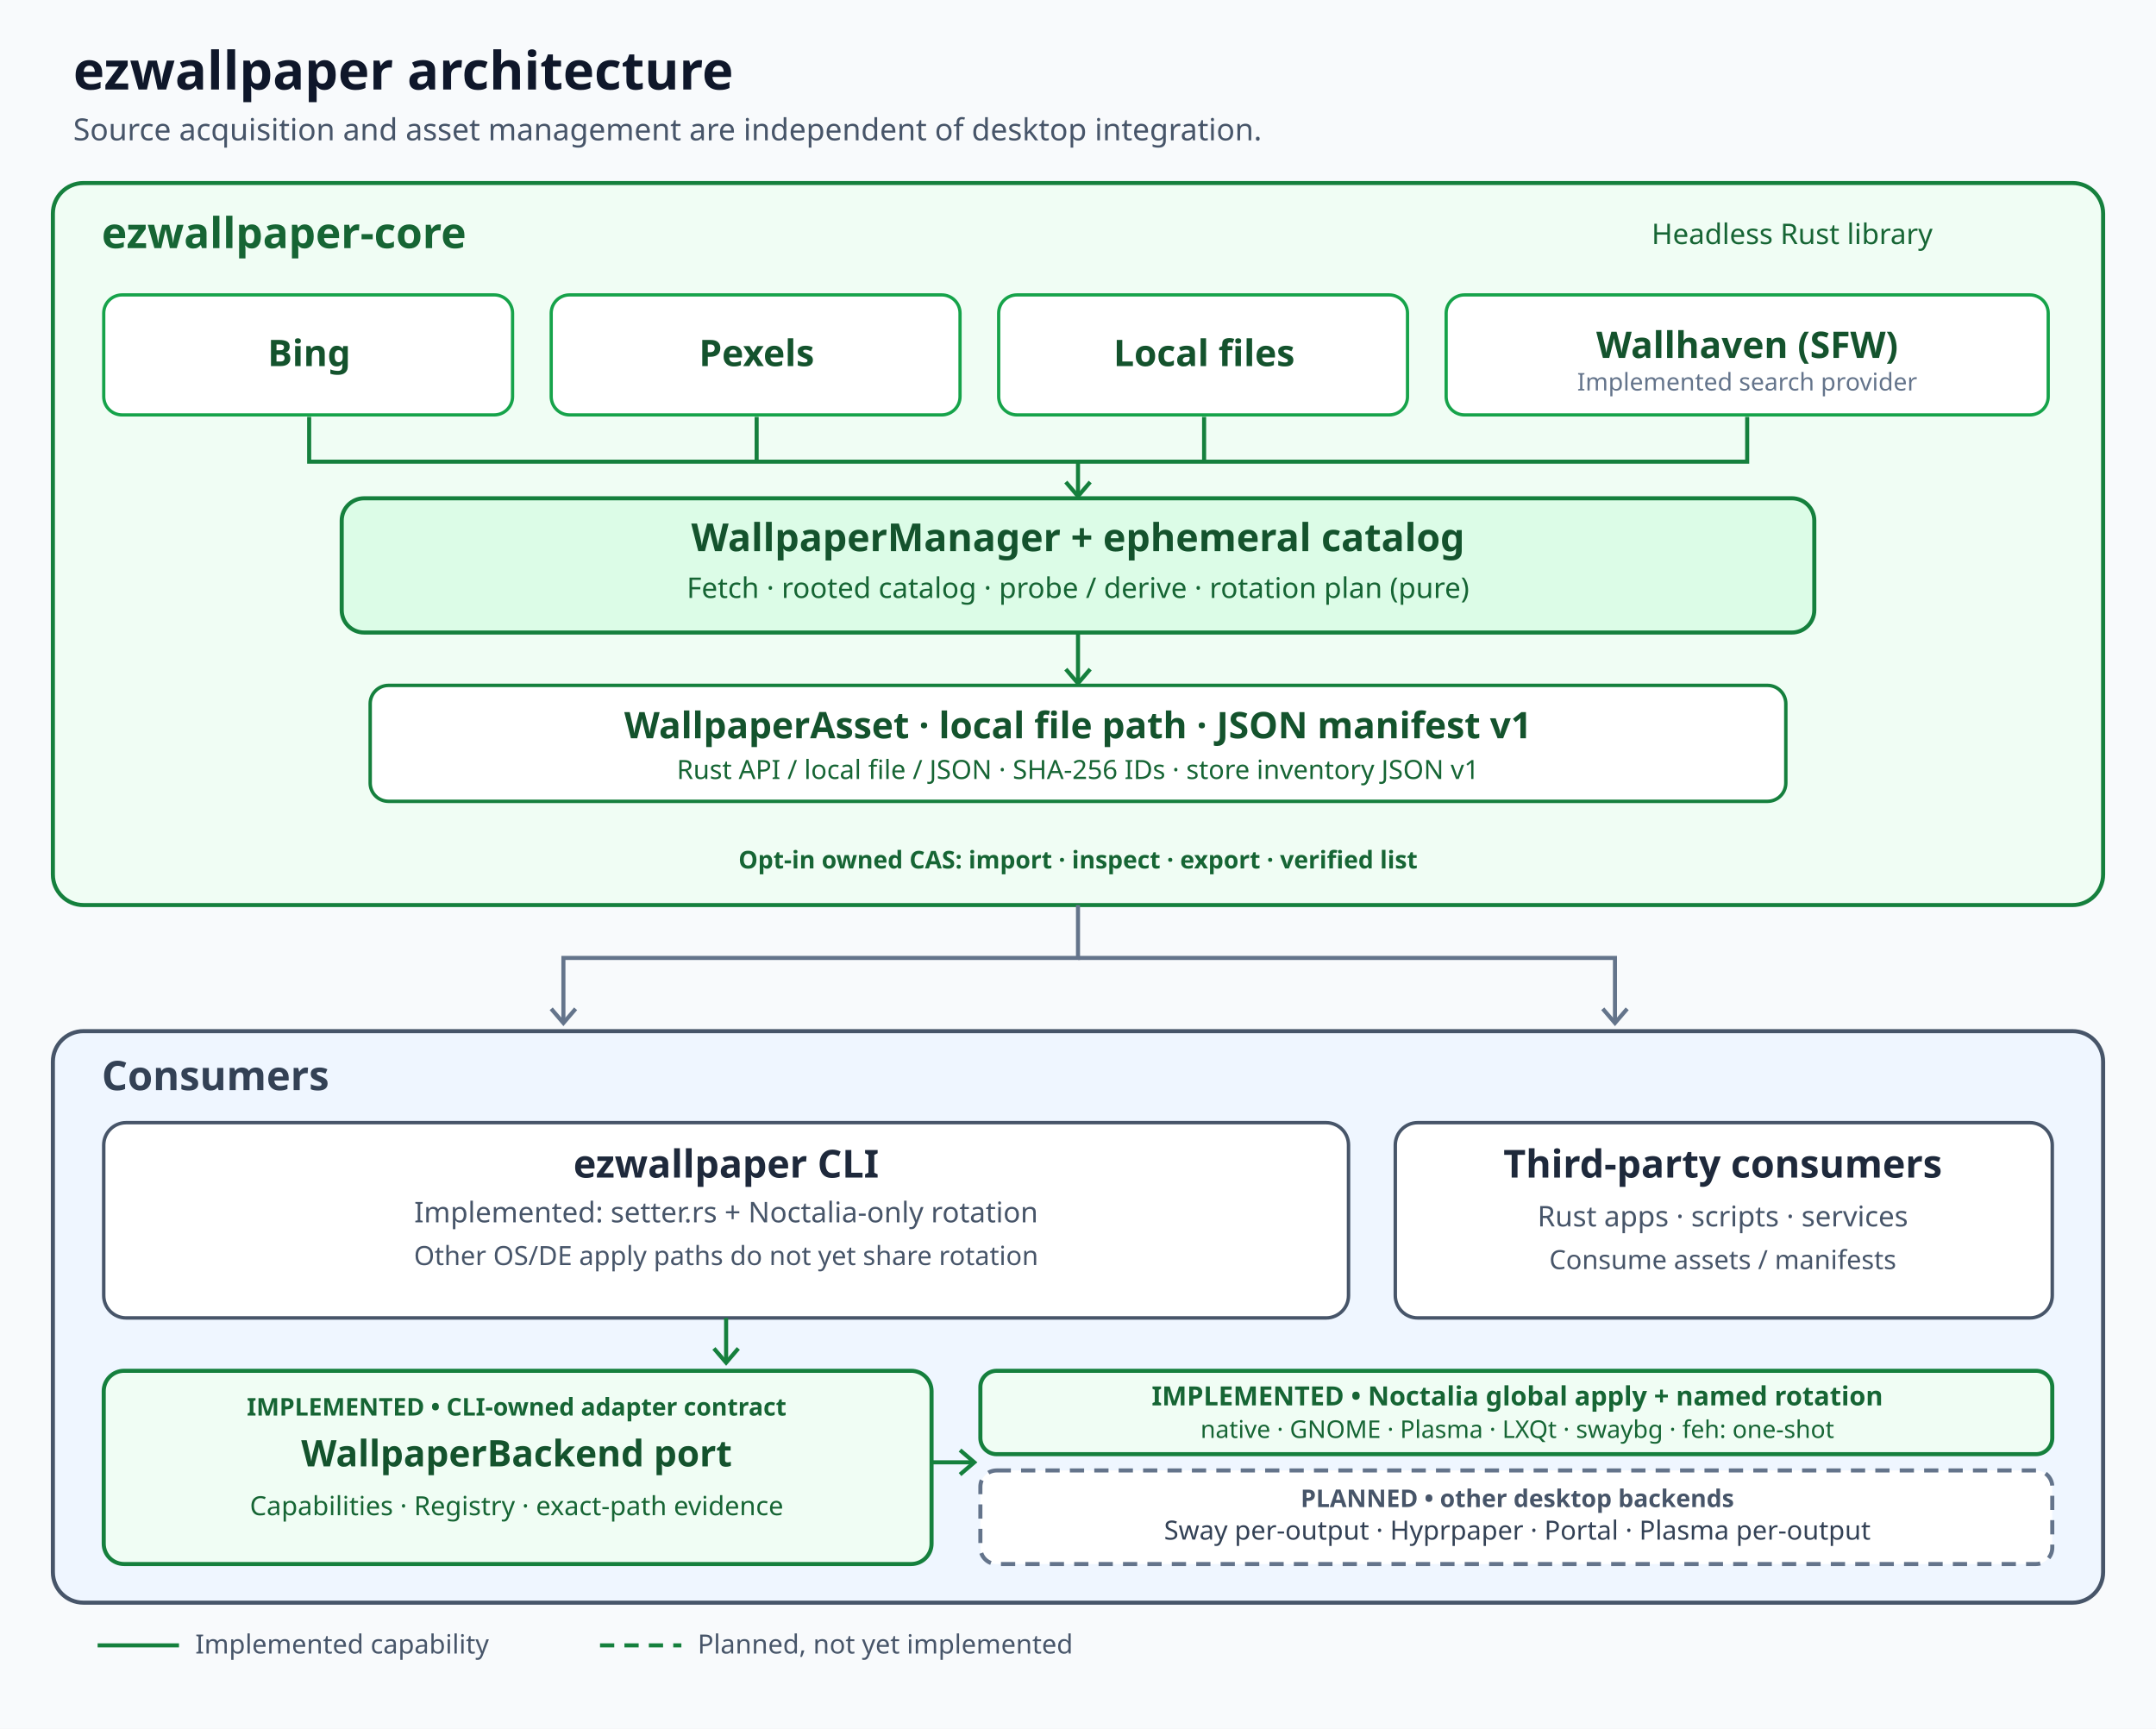
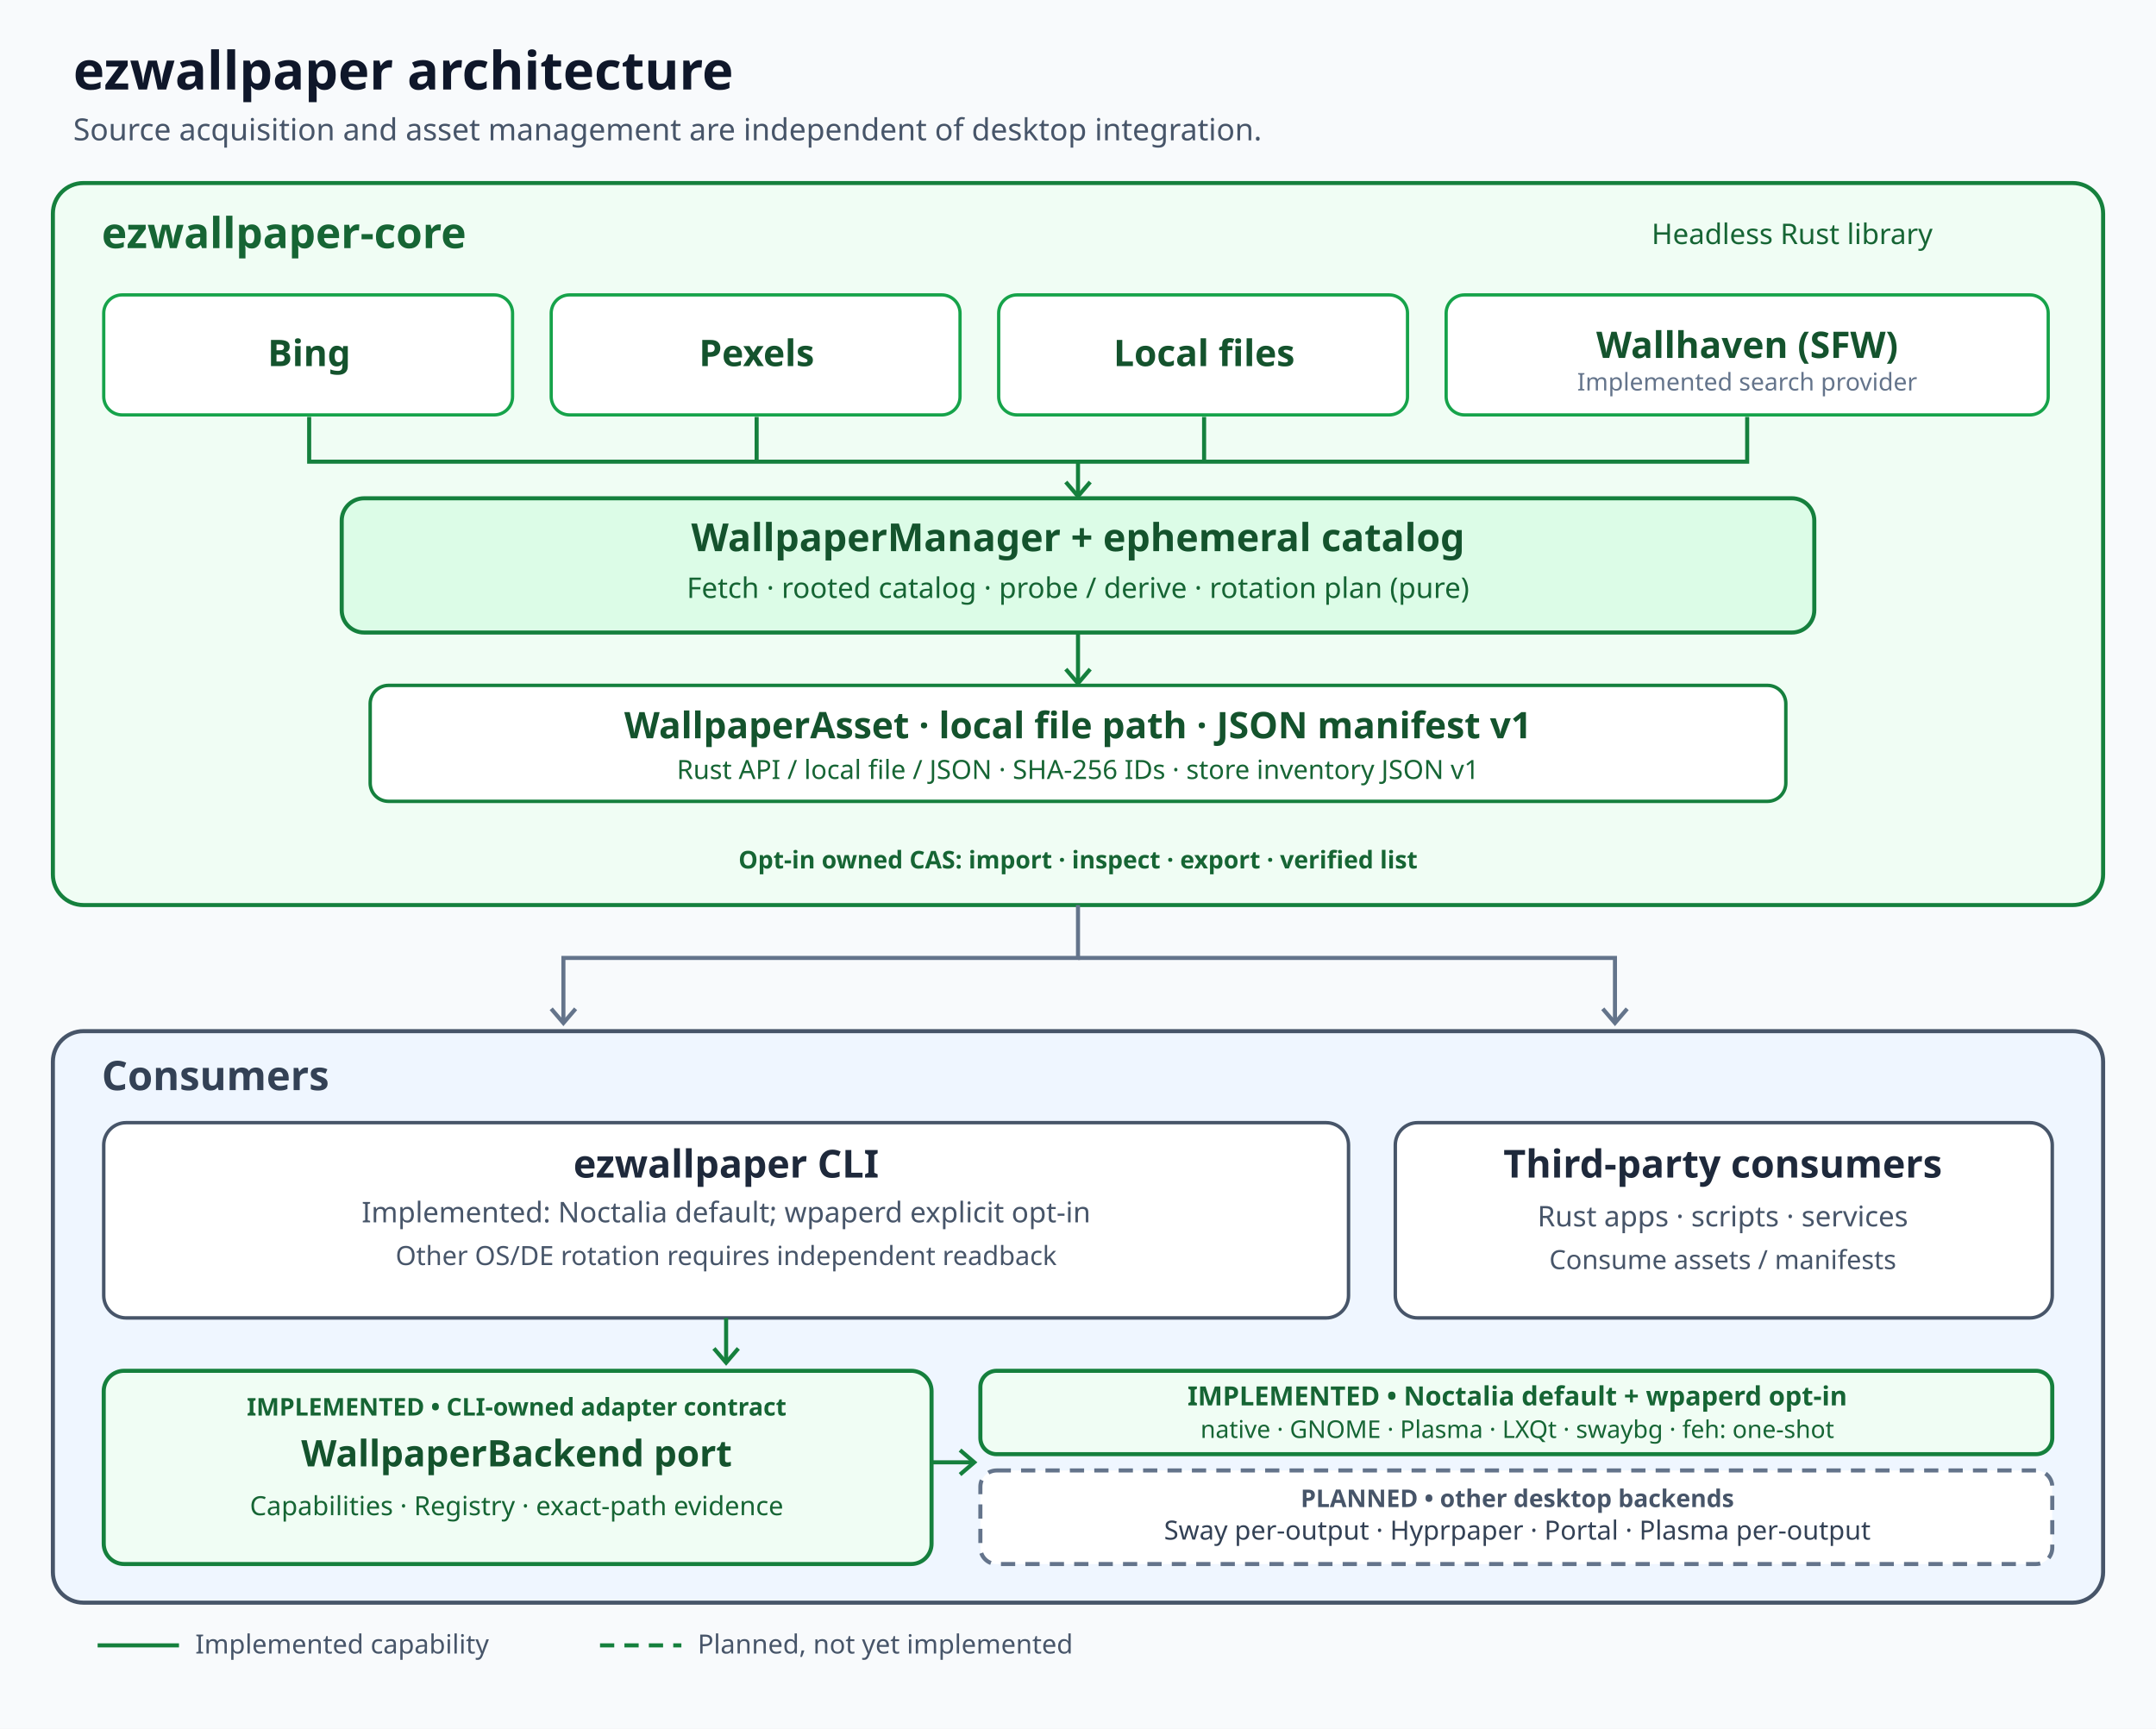
<svg xmlns="http://www.w3.org/2000/svg" width="1060" height="850" viewBox="0 0 1060 850" role="img" aria-labelledby="title desc">
  <rect width="1060" height="850" fill="#f8fafc" />
  <text x="36" y="44" fill="#0f172a" font-family="system-ui, sans-serif" font-size="26" font-weight="700">ezwallpaper architecture</text>
  <text x="36" y="69" fill="#475569" font-family="system-ui, sans-serif" font-size="15">Source acquisition and asset management are independent of desktop integration.</text>
  <rect x="26" y="90" width="1008" height="355" rx="15" fill="#f0fdf4" stroke="#15803d" stroke-width="2" />
  <text x="50" y="122" fill="#166534" font-family="system-ui, sans-serif" font-size="21" font-weight="700">ezwallpaper-core</text>
  <text x="812" y="120" fill="#166534" font-family="system-ui, sans-serif" font-size="14">Headless Rust library</text>
  <g fill="#fff" stroke="#16a34a" stroke-width="1.6">
    <rect x="51" y="145" width="201" height="59" rx="9" />
    <rect x="271" y="145" width="201" height="59" rx="9" />
    <rect x="491" y="145" width="201" height="59" rx="9" />
  </g>
  <rect x="711" y="145" width="296" height="59" rx="9" fill="#fff" stroke="#16a34a" stroke-width="1.6" />
  <g fill="#14532d" font-family="system-ui, sans-serif" font-size="18" font-weight="600" text-anchor="middle">
    <text x="152" y="180">Bing</text>
    <text x="372" y="180">Pexels</text>
    <text x="592" y="180">Local files</text>
    <text x="859" y="176">Wallhaven (SFW)</text>
  </g>
  <text x="859" y="192" fill="#64748b" font-family="system-ui, sans-serif" font-size="12" text-anchor="middle">Implemented search provider</text>
  <g stroke="#15803d" stroke-width="2" fill="none">
    <path d="M152 205 V227 H530 V244" />
    <path d="M372 205 V227" />
    <path d="M592 205 V227" />
    <path d="M859 205 V227 H530" />
    <path d="M524 237 L530 244 L536 237" />
  </g>
  <rect x="168" y="245" width="724" height="66" rx="11" fill="#dcfce7" stroke="#15803d" stroke-width="2" />
  <text x="530" y="271" fill="#14532d" font-family="system-ui, sans-serif" font-size="19" font-weight="700" text-anchor="middle">WallpaperManager + ephemeral catalog</text>
  <text x="530" y="294" fill="#166534" font-family="system-ui, sans-serif" font-size="14" text-anchor="middle">Fetch · rooted catalog · probe / derive · rotation plan (pure)</text>
  <path d="M530 311 V335" stroke="#15803d" stroke-width="2" />
  <path d="M524 329 L530 336 L536 329" fill="none" stroke="#15803d" stroke-width="2" />
  <rect x="182" y="337" width="696" height="57" rx="9" fill="#fff" stroke="#15803d" stroke-width="1.7" />
  <text x="530" y="363" fill="#14532d" font-family="system-ui, sans-serif" font-size="18" font-weight="700" text-anchor="middle">WallpaperAsset · local file path · JSON manifest v1</text>
  <text x="530" y="383" fill="#166534" font-family="system-ui, sans-serif" font-size="13" text-anchor="middle">Rust API / local file / JSON · SHA-256 IDs · store inventory JSON v1</text>
  <text x="530" y="427" fill="#166534" font-family="system-ui, sans-serif" font-size="12" font-weight="600" text-anchor="middle">Opt-in owned CAS: import · inspect · export · verified list</text>
  <g stroke="#64748b" stroke-width="2" fill="none">
    <path d="M530 445 V471 H277 V502" />
    <path d="M530 471 H794 V502" />
    <path d="M271 496 L277 503 L283 496" />
    <path d="M788 496 L794 503 L800 496" />
  </g>
  <rect x="26" y="507" width="1008" height="281" rx="15" fill="#eff6ff" stroke="#475569" stroke-width="2" />
  <text x="50" y="536" fill="#334155" font-family="system-ui, sans-serif" font-size="20" font-weight="700">Consumers</text>
  <rect x="51" y="552" width="612" height="96" rx="11" fill="#fff" stroke="#475569" stroke-width="1.7" />
  <text x="357" y="579" fill="#1e293b" font-family="system-ui, sans-serif" font-size="19" font-weight="700" text-anchor="middle">ezwallpaper CLI</text>
-   <text x="357" y="601" fill="#475569" font-family="system-ui, sans-serif" font-size="14" text-anchor="middle">Implemented: setter.rs + Noctalia-only rotation</text>
-   <text x="357" y="622" fill="#475569" font-family="system-ui, sans-serif" font-size="13" text-anchor="middle">Other OS/DE apply paths do not yet share rotation</text>
+   <text x="357" y="601" fill="#475569" font-family="system-ui, sans-serif" font-size="14" text-anchor="middle">Implemented: Noctalia default; wpaperd explicit opt-in</text>
+   <text x="357" y="622" fill="#475569" font-family="system-ui, sans-serif" font-size="13" text-anchor="middle">Other OS/DE rotation requires independent readback</text>
  <rect x="686" y="552" width="323" height="96" rx="11" fill="#fff" stroke="#475569" stroke-width="1.7" />
  <text x="847" y="579" fill="#1e293b" font-family="system-ui, sans-serif" font-size="19" font-weight="700" text-anchor="middle">Third-party consumers</text>
  <text x="847" y="603" fill="#475569" font-family="system-ui, sans-serif" font-size="14" text-anchor="middle">Rust apps · scripts · services</text>
  <text x="847" y="624" fill="#475569" font-family="system-ui, sans-serif" font-size="13" text-anchor="middle">Consume assets / manifests</text>
  <path d="M357 648 V670" stroke="#15803d" stroke-width="2" />
  <path d="M351 663 L357 670 L363 663" fill="none" stroke="#15803d" stroke-width="2" />
  <rect x="51" y="674" width="407" height="95" rx="10" fill="#f0fdf4" stroke="#15803d" stroke-width="2" />
  <text x="254" y="696" fill="#166534" font-family="system-ui, sans-serif" font-size="12" font-weight="700" text-anchor="middle">IMPLEMENTED • CLI-owned adapter contract</text>
  <text x="254" y="721" fill="#14532d" font-family="system-ui, sans-serif" font-size="18" font-weight="650" text-anchor="middle">WallpaperBackend port</text>
  <text x="254" y="745" fill="#166534" font-family="system-ui, sans-serif" font-size="13" text-anchor="middle">Capabilities · Registry · exact-path evidence</text>
  <path d="M458 719 H479" stroke="#15803d" stroke-width="2" />
  <path d="M472 713 L479 719 L472 725" fill="none" stroke="#15803d" stroke-width="2" />
  <rect x="482" y="674" width="527" height="41" rx="8" fill="#f0fdf4" stroke="#15803d" stroke-width="2" />
-   <text x="746" y="691" fill="#166534" font-family="system-ui, sans-serif" font-size="13" font-weight="600" text-anchor="middle">IMPLEMENTED • Noctalia global apply + named rotation</text>
+   <text x="746" y="691" fill="#166534" font-family="system-ui, sans-serif" font-size="13" font-weight="600" text-anchor="middle">IMPLEMENTED • Noctalia default + wpaperd opt-in</text>
  <text x="746" y="707" fill="#166534" font-family="system-ui, sans-serif" font-size="12" text-anchor="middle">native · GNOME · Plasma · LXQt · swaybg · feh: one-shot</text>
  <rect x="482" y="723" width="527" height="46" rx="8" fill="#fff" stroke="#64748b" stroke-width="2" stroke-dasharray="7 5" />
  <text x="746" y="741" fill="#475569" font-family="system-ui, sans-serif" font-size="12" font-weight="700" text-anchor="middle">PLANNED • other desktop backends</text>
  <text x="746" y="757" fill="#334155" font-family="system-ui, sans-serif" font-size="13" text-anchor="middle">Sway per-output · Hyprpaper · Portal · Plasma per-output</text>
  <path d="M48 809 H88" stroke="#15803d" stroke-width="2" />
  <text x="96" y="813" fill="#475569" font-family="system-ui, sans-serif" font-size="13">Implemented capability</text>
  <path d="M295 809 H335" stroke="#15803d" stroke-width="2" stroke-dasharray="7 5" />
  <text x="343" y="813" fill="#475569" font-family="system-ui, sans-serif" font-size="13">Planned, not yet implemented</text>
</svg>
